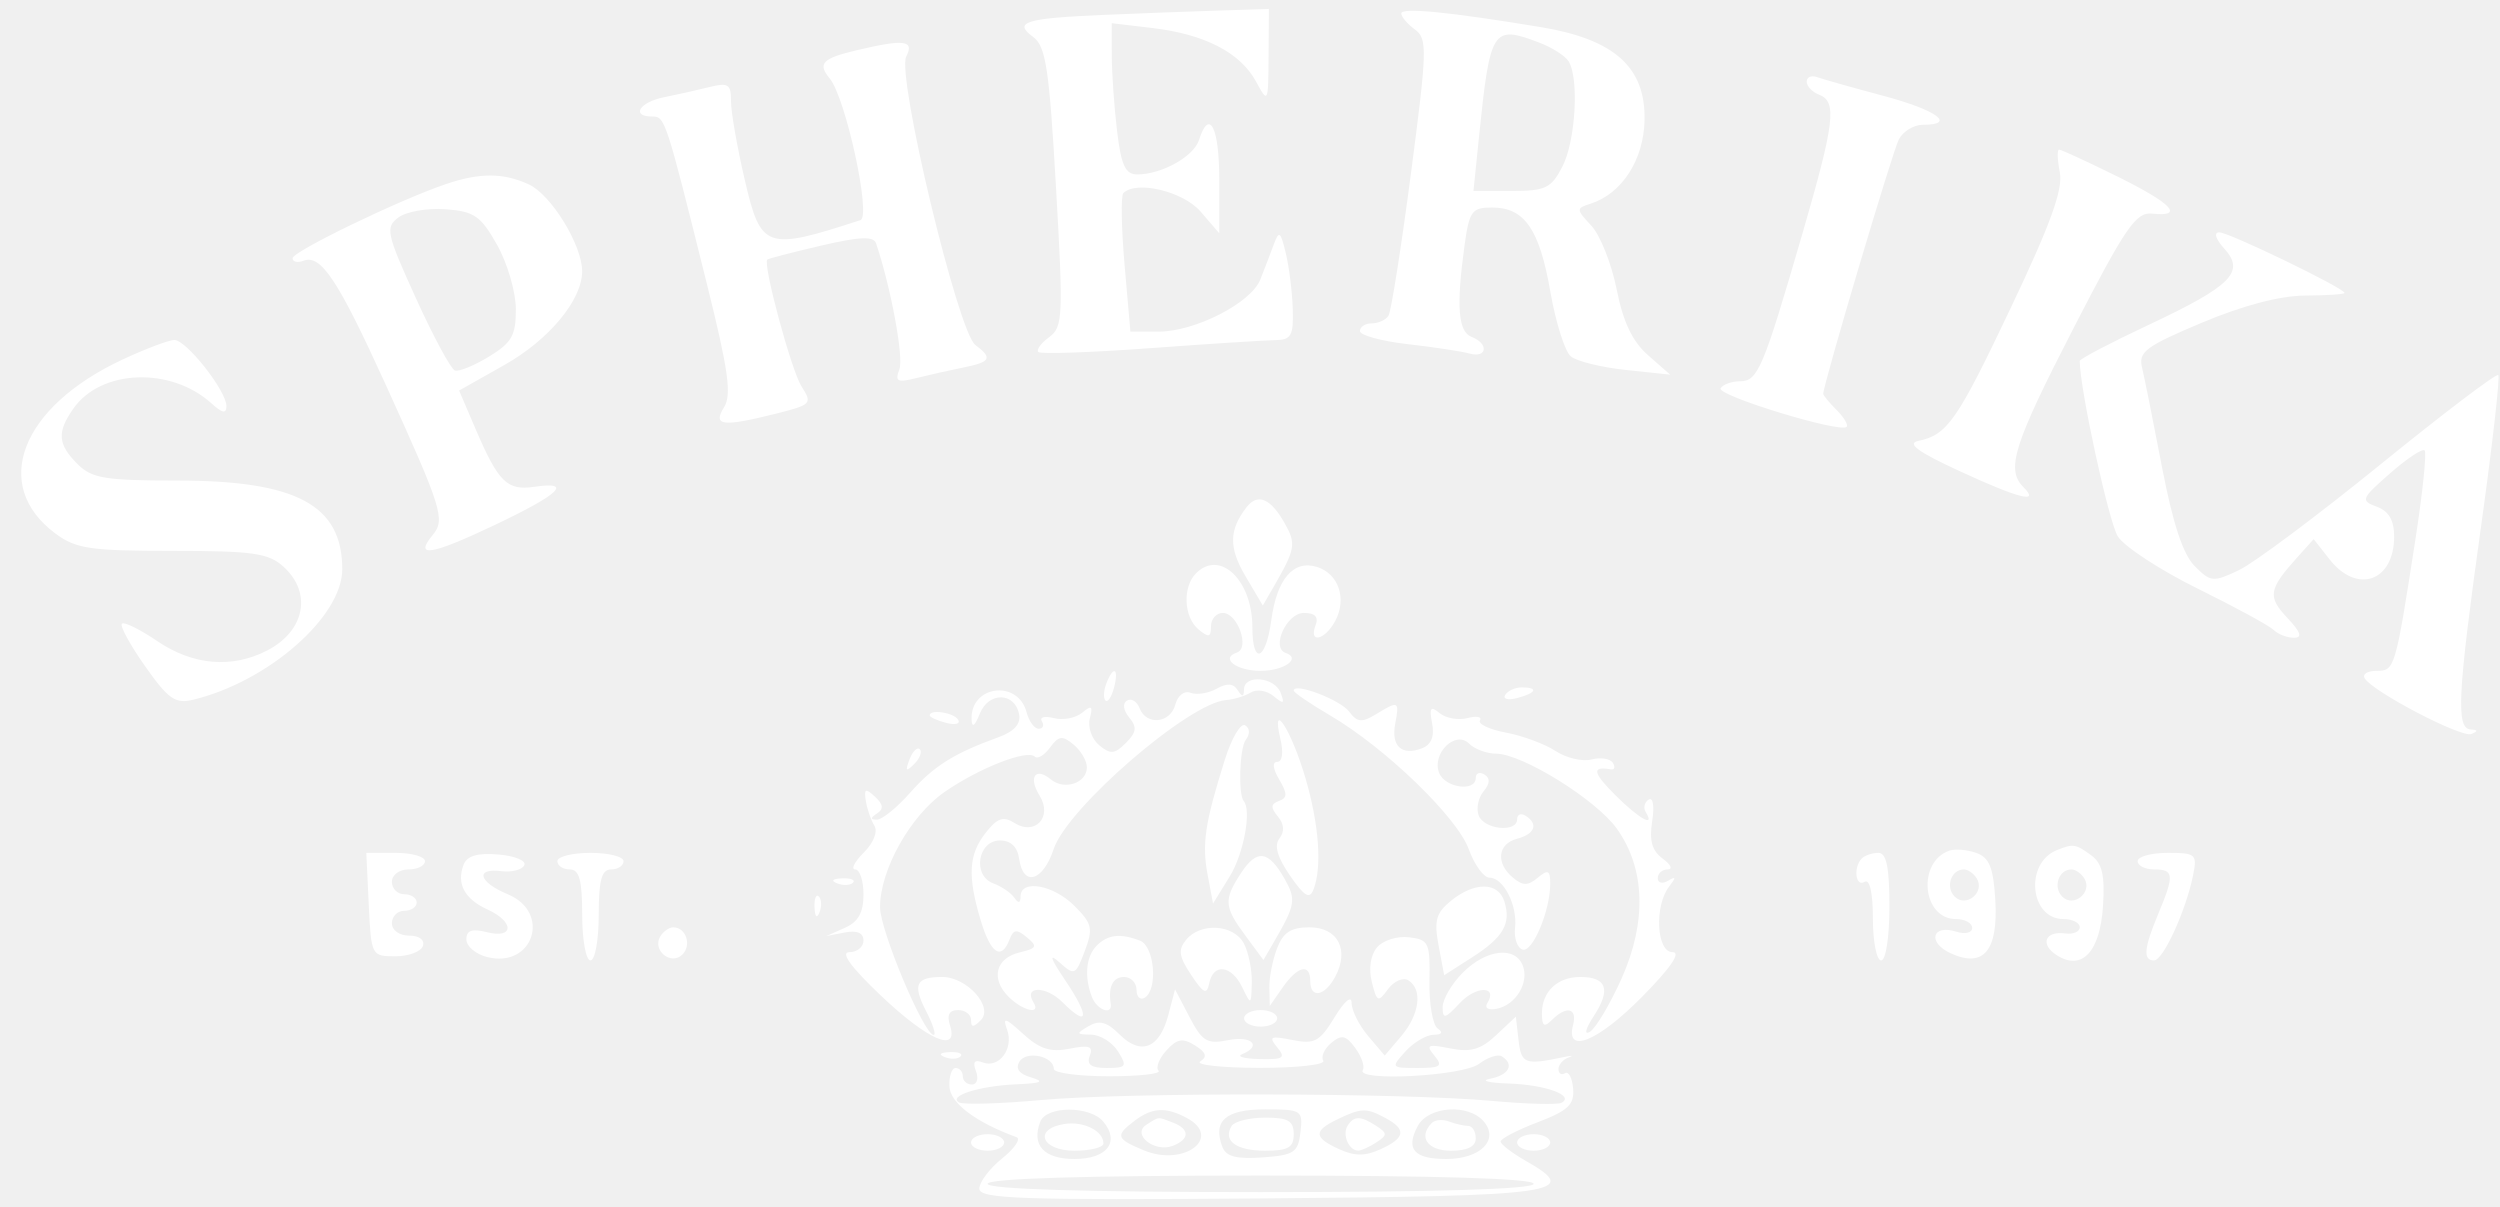
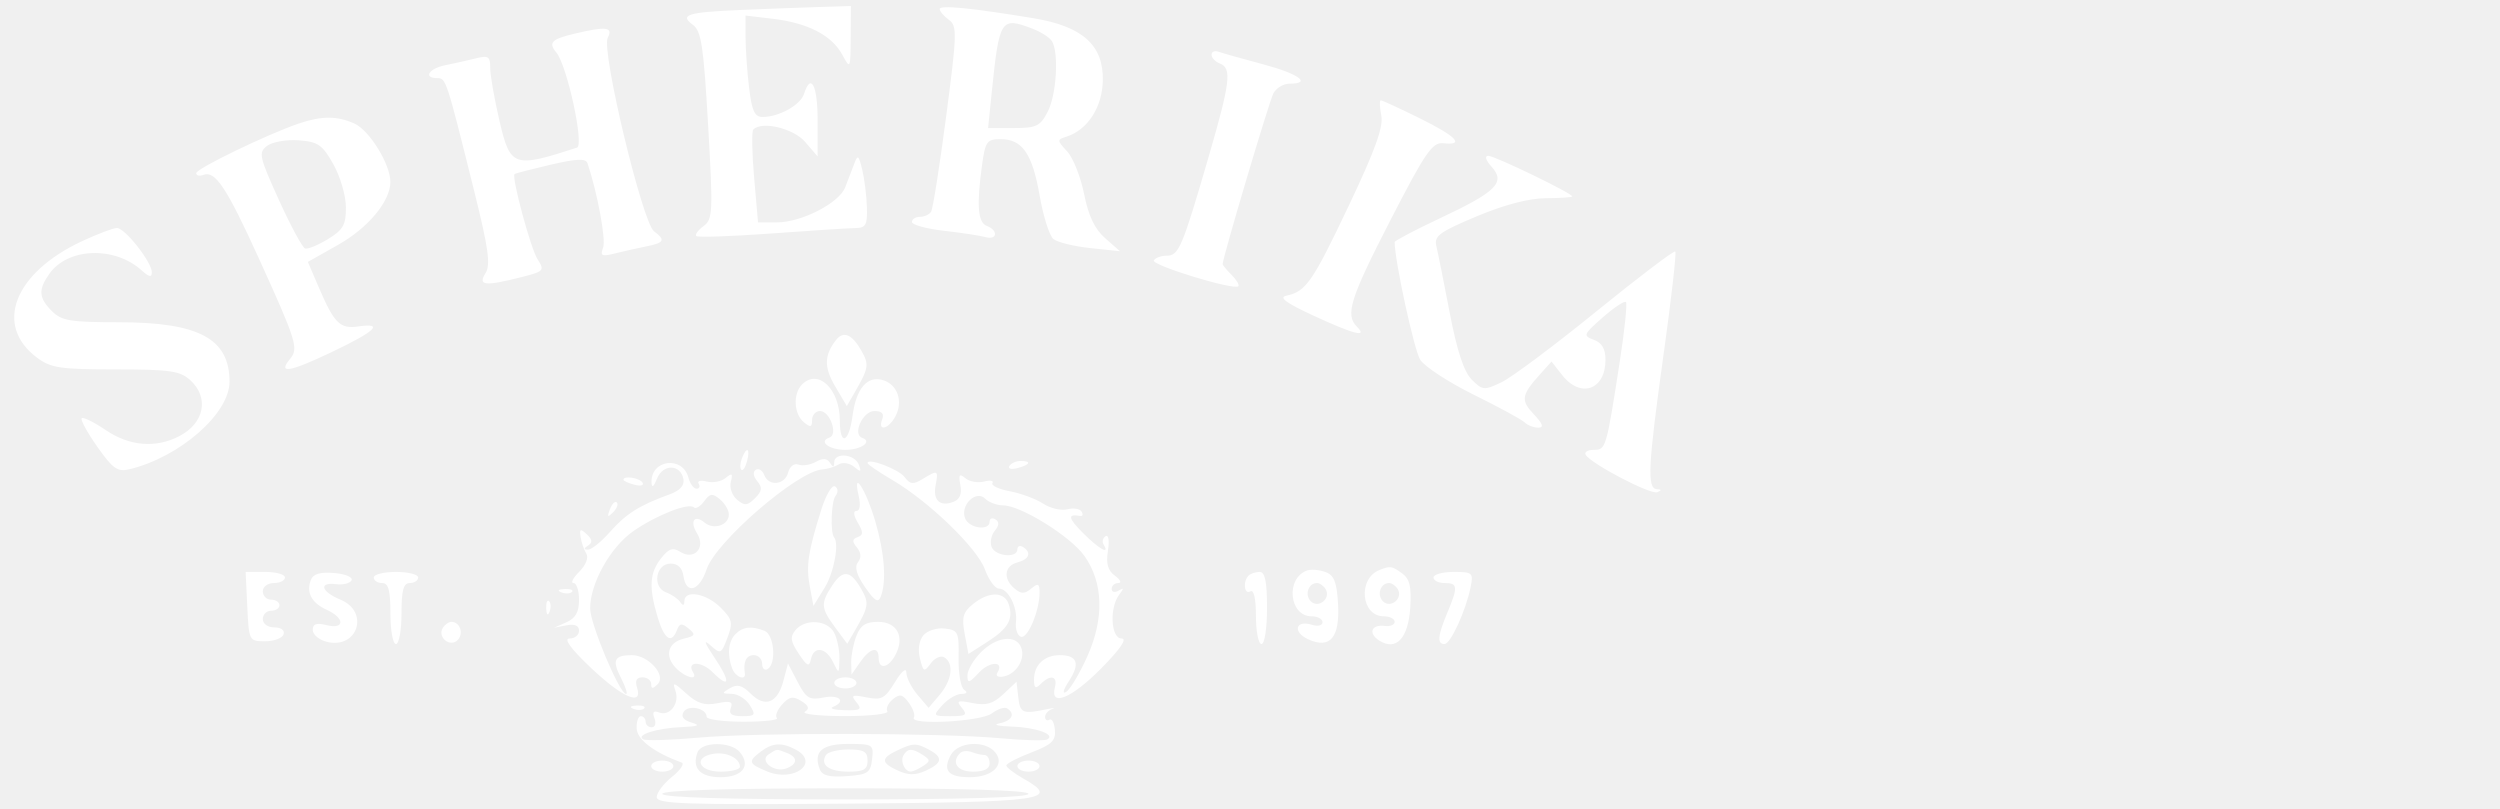
- <svg xmlns="http://www.w3.org/2000/svg" width="114" height="55" viewBox="0 0 114 55" fill="none">
+ <svg xmlns="http://www.w3.org/2000/svg" width="170" height="55" viewBox="0 0 170 55" fill="none">
  <path fill-rule="evenodd" clip-rule="evenodd" d="M50.316 0.68C46.751 0.833 46.188 1.008 47.108 1.681C47.69 2.106 47.842 3.106 48.153 8.53C48.492 14.442 48.47 14.914 47.841 15.375C47.469 15.647 47.247 15.951 47.348 16.052C47.449 16.153 49.728 16.075 52.414 15.879C55.099 15.682 57.678 15.517 58.145 15.51C58.881 15.501 58.988 15.31 58.95 14.085C58.925 13.307 58.782 12.161 58.631 11.538C58.389 10.536 58.326 10.493 58.079 11.161C57.926 11.576 57.652 12.29 57.469 12.749C57.045 13.817 54.495 15.122 52.833 15.122H51.546L51.28 12.07C51.133 10.391 51.109 8.922 51.225 8.805C51.817 8.214 53.955 8.727 54.749 9.65L55.598 10.637V8.164C55.598 5.794 55.141 4.915 54.673 6.387C54.435 7.138 52.97 7.954 51.86 7.954C51.317 7.954 51.127 7.547 50.938 5.973C50.807 4.884 50.699 3.332 50.697 2.525L50.694 1.058L52.56 1.279C54.932 1.56 56.559 2.401 57.272 3.714C57.823 4.73 57.832 4.711 57.847 2.578L57.862 0.408L55.504 0.483C54.207 0.524 51.873 0.613 50.316 0.68ZM63.899 0.614C63.899 0.766 64.178 1.095 64.52 1.345C65.095 1.766 65.081 2.255 64.338 7.92C63.896 11.286 63.437 14.199 63.317 14.393C63.198 14.586 62.855 14.745 62.556 14.745C62.257 14.745 62.012 14.903 62.012 15.095C62.012 15.287 62.989 15.556 64.182 15.692C65.375 15.828 66.648 16.021 67.011 16.122C67.815 16.345 67.899 15.668 67.106 15.363C66.491 15.127 66.4 13.98 66.78 11.214C66.998 9.621 67.112 9.463 68.042 9.463C69.52 9.463 70.2 10.448 70.698 13.313C70.941 14.705 71.359 16.027 71.629 16.251C71.898 16.474 73.028 16.753 74.14 16.87L76.16 17.084L75.15 16.197C74.44 15.575 74.014 14.68 73.72 13.196C73.489 12.033 72.97 10.728 72.568 10.295C71.867 9.543 71.865 9.5 72.523 9.291C73.955 8.837 74.954 7.294 74.992 5.479C75.042 3.068 73.619 1.791 70.264 1.237C66.042 0.539 63.899 0.33 63.899 0.614ZM70.186 1.941C70.766 2.161 71.368 2.543 71.525 2.79C72.015 3.56 71.848 6.431 71.246 7.595C70.735 8.584 70.475 8.708 68.93 8.708H67.19L67.442 6.245C67.95 1.296 68.055 1.131 70.186 1.941ZM39.073 2.289C37.496 2.663 37.27 2.898 37.834 3.576C38.565 4.457 39.74 9.873 39.236 10.038C34.928 11.441 34.7 11.363 33.969 8.237C33.617 6.732 33.331 5.101 33.334 4.612C33.338 3.84 33.208 3.755 32.351 3.97C31.808 4.106 30.875 4.315 30.276 4.435C29.157 4.659 28.757 5.313 29.74 5.313C30.328 5.313 30.351 5.381 32.248 13.003C33.216 16.894 33.37 18.004 33.018 18.568C32.483 19.423 32.942 19.478 35.418 18.855C36.997 18.457 37.051 18.399 36.553 17.628C36.089 16.912 34.777 12.05 34.989 11.836C35.035 11.791 36.136 11.506 37.435 11.202C39.208 10.789 39.835 10.762 39.948 11.095C40.622 13.088 41.218 16.306 41.012 16.842C40.798 17.402 40.915 17.46 41.809 17.235C42.387 17.09 43.349 16.874 43.947 16.755C45.179 16.508 45.272 16.326 44.475 15.73C43.684 15.137 40.88 3.436 41.324 2.578C41.708 1.835 41.242 1.776 39.073 2.289ZM82.385 3.723C82.385 3.931 82.64 4.198 82.951 4.318C83.779 4.635 83.665 5.577 82.177 10.698C80.395 16.824 80.157 17.386 79.344 17.386C78.966 17.386 78.568 17.53 78.459 17.706C78.261 18.028 83.913 19.758 84.206 19.465C84.291 19.379 84.087 19.034 83.751 18.697C83.415 18.362 83.14 18.03 83.14 17.959C83.14 17.535 86.302 6.891 86.59 6.35C86.782 5.987 87.273 5.69 87.681 5.69C89.235 5.69 88.32 5.02 85.875 4.368C84.475 3.994 83.117 3.611 82.857 3.517C82.598 3.423 82.385 3.515 82.385 3.723ZM93.928 7.86C94.08 8.63 93.51 10.209 91.714 13.99C89.247 19.186 88.805 19.825 87.479 20.105C86.933 20.221 87.443 20.598 89.323 21.467C92.074 22.738 93.038 22.983 92.27 22.215C91.459 21.404 91.81 20.294 94.569 14.934C96.927 10.352 97.401 9.664 98.137 9.741C99.636 9.9 99.05 9.279 96.526 8.035C95.174 7.368 93.99 6.822 93.895 6.822C93.8 6.822 93.815 7.289 93.928 7.86ZM20.323 8.398C18.198 9.119 13.343 11.467 13.343 11.774C13.343 11.943 13.566 11.995 13.838 11.89C14.635 11.584 15.415 12.763 17.604 17.575C20.158 23.19 20.315 23.693 19.734 24.393C18.86 25.445 19.652 25.321 22.531 23.954C25.541 22.524 26.154 21.936 24.357 22.199C23.124 22.38 22.726 21.988 21.688 19.566L20.935 17.809L22.998 16.645C25.039 15.493 26.544 13.681 26.546 12.372C26.549 11.179 25.13 8.871 24.108 8.405C22.939 7.873 21.875 7.87 20.323 8.398ZM22.665 11.161C23.134 11.991 23.52 13.309 23.523 14.09C23.528 15.291 23.34 15.626 22.303 16.258C21.629 16.669 20.928 16.957 20.746 16.897C20.564 16.837 19.762 15.352 18.965 13.597C17.62 10.637 17.563 10.371 18.165 9.918C18.521 9.649 19.488 9.48 20.313 9.541C21.622 9.637 21.921 9.844 22.665 11.161ZM101.432 11.342C102.392 12.403 101.755 13.04 97.948 14.828C96.237 15.632 94.836 16.367 94.836 16.461C94.836 17.714 96.163 23.825 96.574 24.463C96.875 24.932 98.517 26.004 100.223 26.845C101.929 27.686 103.486 28.533 103.683 28.728C103.88 28.922 104.292 29.082 104.598 29.082C105.004 29.082 104.923 28.836 104.294 28.166C103.392 27.206 103.448 26.869 104.753 25.418L105.503 24.584L106.233 25.513C107.489 27.109 109.173 26.51 109.173 24.467C109.173 23.726 108.93 23.308 108.38 23.105C107.631 22.828 107.663 22.746 108.986 21.585C109.755 20.91 110.465 20.439 110.564 20.538C110.663 20.637 110.472 22.472 110.14 24.617C109.225 30.52 109.204 30.591 108.366 30.591C107.955 30.591 107.714 30.744 107.83 30.932C108.212 31.55 112.244 33.655 112.694 33.471C113.008 33.343 112.999 33.283 112.662 33.262C111.987 33.219 112.065 31.686 113.134 24.02C113.653 20.302 114.007 17.19 113.92 17.103C113.833 17.016 111.42 18.847 108.558 21.171C105.695 23.496 102.79 25.666 102.103 25.994C100.921 26.557 100.811 26.547 100.079 25.816C99.547 25.283 99.082 23.875 98.589 21.308C98.196 19.255 97.785 17.208 97.677 16.76C97.504 16.047 97.843 15.793 100.402 14.717C102.284 13.926 103.963 13.485 105.117 13.478C106.103 13.473 106.909 13.418 106.909 13.357C106.909 13.143 101.642 10.595 101.201 10.595C100.936 10.595 101.03 10.899 101.432 11.342ZM5.601 16.389C0.949 18.555 -0.435 22.126 2.525 24.327C3.461 25.024 4.112 25.12 7.861 25.12C11.53 25.12 12.242 25.221 12.925 25.839C14.244 27.031 13.906 28.771 12.184 29.662C10.579 30.491 8.8 30.34 7.176 29.237C6.385 28.7 5.657 28.341 5.558 28.441C5.458 28.54 5.935 29.413 6.617 30.38C7.677 31.884 7.993 32.105 8.807 31.908C12.227 31.082 15.607 28.124 15.607 25.958C15.607 23.029 13.527 21.913 8.073 21.913C4.791 21.913 4.188 21.813 3.533 21.159C2.631 20.256 2.59 19.71 3.346 18.631C4.603 16.835 7.787 16.715 9.64 18.392C10.141 18.846 10.325 18.879 10.325 18.517C10.325 17.821 8.493 15.499 7.947 15.503C7.699 15.505 6.643 15.904 5.601 16.389ZM56.845 23.127C56.039 24.166 56.026 24.973 56.792 26.272L57.584 27.613L58.086 26.744C59.073 25.033 59.113 24.801 58.585 23.865C57.942 22.724 57.352 22.474 56.845 23.127ZM54.542 26.139C53.915 26.766 53.975 28.14 54.655 28.704C55.119 29.089 55.221 29.063 55.221 28.562C55.221 28.225 55.465 27.95 55.762 27.95C56.436 27.95 57.005 29.556 56.401 29.757C55.626 30.016 56.374 30.591 57.485 30.591C58.555 30.591 59.352 30.021 58.629 29.774C57.947 29.541 58.669 27.95 59.456 27.95C59.968 27.95 60.138 28.129 59.989 28.516C59.663 29.366 60.415 29.196 60.888 28.313C61.425 27.309 61.042 26.166 60.064 25.855C58.987 25.513 58.224 26.396 57.972 28.275C57.723 30.131 57.108 30.362 57.108 28.6C57.108 26.46 55.635 25.046 54.542 26.139ZM50.447 31.173C50.324 31.493 50.307 31.84 50.41 31.943C50.514 32.046 50.688 31.783 50.799 31.36C51.035 30.461 50.773 30.323 50.447 31.173ZM55.477 31.406C55.103 31.615 54.57 31.698 54.292 31.592C54.004 31.481 53.705 31.711 53.596 32.126C53.371 32.987 52.273 33.098 51.963 32.291C51.844 31.981 51.586 31.826 51.391 31.947C51.179 32.078 51.22 32.391 51.492 32.718C51.856 33.157 51.825 33.394 51.34 33.878C50.826 34.393 50.637 34.409 50.121 33.98C49.785 33.702 49.593 33.154 49.695 32.765C49.845 32.19 49.78 32.14 49.346 32.5C49.052 32.744 48.471 32.855 48.054 32.745C47.638 32.637 47.392 32.702 47.509 32.89C47.625 33.078 47.56 33.232 47.365 33.232C47.169 33.232 46.921 32.893 46.812 32.479C46.417 30.97 44.243 31.253 44.304 32.806C44.32 33.209 44.449 33.118 44.679 32.544C45.084 31.534 46.276 31.555 46.472 32.575C46.556 33.011 46.243 33.358 45.534 33.616C43.491 34.356 42.575 34.932 41.497 36.153C40.9 36.829 40.22 37.379 39.988 37.376C39.68 37.372 39.681 37.295 39.994 37.093C40.305 36.892 40.279 36.682 39.9 36.33C39.465 35.927 39.393 35.959 39.481 36.518C39.538 36.889 39.715 37.399 39.871 37.651C40.038 37.917 39.836 38.431 39.389 38.877C38.966 39.3 38.791 39.646 38.998 39.646C39.206 39.646 39.375 40.161 39.375 40.789C39.375 41.613 39.138 42.039 38.526 42.309L37.678 42.685L38.526 42.521C39.082 42.414 39.375 42.541 39.375 42.888C39.375 43.18 39.086 43.418 38.732 43.418C38.307 43.418 38.788 44.085 40.147 45.379C42.298 47.427 43.73 48.052 43.321 46.763C43.167 46.281 43.283 46.059 43.689 46.059C44.014 46.059 44.28 46.263 44.28 46.512C44.28 46.859 44.384 46.861 44.724 46.521C45.322 45.923 44.096 44.55 42.964 44.55C41.763 44.55 41.602 44.892 42.23 46.107C42.538 46.703 42.694 47.191 42.576 47.191C42.131 47.191 40.131 42.428 40.13 41.368C40.13 39.666 41.513 37.195 43.069 36.116C44.65 35.02 46.844 34.161 47.186 34.503C47.31 34.627 47.623 34.441 47.88 34.089C48.276 33.548 48.443 33.527 48.955 33.952C49.289 34.229 49.562 34.695 49.562 34.988C49.562 35.709 48.537 36.054 47.919 35.541C47.213 34.956 46.879 35.438 47.405 36.281C48.009 37.249 47.205 38.123 46.259 37.526C45.751 37.206 45.478 37.298 44.949 37.972C44.169 38.963 44.112 39.941 44.717 41.96C45.175 43.488 45.661 43.814 46.034 42.843C46.214 42.374 46.36 42.355 46.827 42.742C47.323 43.154 47.28 43.245 46.501 43.428C45.403 43.688 45.164 44.625 45.986 45.448C46.639 46.1 47.488 46.295 47.126 45.708C46.658 44.952 47.693 44.945 48.448 45.7C49.639 46.891 49.705 46.377 48.575 44.703C47.899 43.701 47.812 43.437 48.304 43.878C48.998 44.499 49.047 44.478 49.465 43.37C49.854 42.339 49.803 42.116 48.994 41.307C48.032 40.345 46.547 40.082 46.538 40.872C46.534 41.189 46.441 41.211 46.255 40.938C46.103 40.716 45.669 40.419 45.291 40.28C44.332 39.926 44.586 38.325 45.6 38.325C46.096 38.325 46.397 38.617 46.476 39.174C46.658 40.456 47.561 40.192 48.049 38.715C48.665 36.847 54.219 32.048 55.907 31.923C56.263 31.897 56.771 31.741 57.036 31.578C57.303 31.413 57.767 31.487 58.076 31.743C58.536 32.125 58.592 32.098 58.396 31.587C58.119 30.866 56.733 30.744 56.725 31.44C56.72 31.791 56.647 31.799 56.437 31.469C56.24 31.158 55.953 31.139 55.477 31.406ZM58.994 31.491C58.994 31.579 59.742 32.089 60.656 32.625C63.163 34.094 66.449 37.265 66.977 38.726C67.235 39.439 67.66 40.023 67.923 40.023C68.562 40.023 69.203 41.285 69.086 42.315C69.034 42.772 69.185 43.215 69.421 43.3C69.877 43.462 70.69 41.54 70.69 40.297C70.69 39.679 70.594 39.632 70.124 40.023C69.672 40.398 69.444 40.398 68.992 40.023C68.195 39.361 68.289 38.479 69.181 38.246C69.996 38.033 70.163 37.567 69.558 37.193C69.35 37.065 69.181 37.14 69.181 37.36C69.181 37.978 67.675 37.831 67.429 37.188C67.308 36.874 67.407 36.38 67.648 36.09C67.947 35.729 67.961 35.486 67.69 35.318C67.472 35.184 67.294 35.254 67.294 35.473C67.294 36.124 65.887 35.928 65.623 35.24C65.282 34.352 66.372 33.29 66.99 33.908C67.24 34.159 67.793 34.365 68.219 34.367C69.416 34.373 72.79 36.469 73.734 37.795C75.022 39.605 75.099 42.033 73.948 44.61C73.423 45.784 72.772 46.881 72.502 47.047C72.219 47.222 72.298 46.911 72.686 46.317C73.466 45.124 73.265 44.55 72.063 44.55C71.016 44.55 70.312 45.217 70.312 46.21C70.312 46.797 70.413 46.864 70.765 46.512C71.433 45.844 71.935 45.962 71.732 46.738C71.376 48.1 72.861 47.497 74.867 45.466C76.187 44.13 76.673 43.418 76.267 43.418C75.534 43.418 75.428 41.309 76.116 40.422C76.438 40.007 76.426 39.945 76.066 40.161C75.807 40.317 75.594 40.265 75.594 40.045C75.594 39.825 75.797 39.646 76.044 39.646C76.291 39.646 76.191 39.425 75.821 39.154C75.331 38.796 75.2 38.333 75.339 37.454C75.448 36.758 75.38 36.338 75.178 36.462C74.986 36.582 74.925 36.837 75.045 37.031C75.497 37.763 74.738 37.338 73.65 36.25C72.622 35.222 72.573 34.93 73.453 35.083C73.624 35.112 73.666 34.979 73.547 34.786C73.428 34.593 72.991 34.523 72.576 34.632C72.162 34.74 71.423 34.567 70.934 34.246C70.445 33.926 69.428 33.548 68.673 33.407C67.918 33.265 67.384 33.014 67.487 32.849C67.589 32.683 67.332 32.637 66.915 32.745C66.499 32.855 65.928 32.752 65.646 32.518C65.234 32.176 65.167 32.268 65.305 32.986C65.419 33.586 65.267 33.959 64.841 34.123C63.917 34.478 63.426 34.025 63.622 32.999C63.821 31.96 63.776 31.938 62.739 32.572C62.097 32.963 61.89 32.942 61.518 32.446C61.112 31.906 58.994 31.104 58.994 31.491ZM68.637 31.688C68.52 31.875 68.765 31.941 69.18 31.832C70.061 31.602 70.172 31.345 69.391 31.345C69.092 31.345 68.753 31.499 68.637 31.688ZM42.394 32.622C42.394 32.701 42.733 32.855 43.148 32.964C43.564 33.073 43.809 33.007 43.692 32.819C43.489 32.491 42.394 32.324 42.394 32.622ZM55.852 34.644C54.945 37.53 54.803 38.479 55.066 39.88L55.314 41.202L56.084 39.952C56.711 38.932 57.079 36.946 56.716 36.533C56.455 36.236 56.524 34.106 56.808 33.737C57.008 33.477 56.996 33.208 56.78 33.074C56.579 32.95 56.162 33.656 55.852 34.644ZM58.387 33.703C58.532 34.321 58.474 34.741 58.244 34.741C58.005 34.741 58.039 35.051 58.331 35.545C58.714 36.195 58.712 36.383 58.318 36.525C57.944 36.66 57.933 36.824 58.27 37.23C58.559 37.579 58.584 37.92 58.343 38.231C58.092 38.555 58.242 39.085 58.823 39.926C59.488 40.887 59.719 41.022 59.898 40.555C60.29 39.532 60.149 37.597 59.526 35.47C58.888 33.292 57.945 31.831 58.387 33.703ZM41.474 34.63C41.27 35.168 41.313 35.211 41.686 34.842C41.944 34.586 42.06 34.281 41.944 34.165C41.827 34.049 41.616 34.258 41.474 34.63ZM88.889 38.79C87.403 39.31 87.654 41.909 89.19 41.909C89.598 41.909 89.931 42.09 89.931 42.312C89.931 42.537 89.612 42.614 89.208 42.485C88.096 42.132 87.878 42.981 88.956 43.472C90.453 44.155 91.124 43.352 90.986 41.041C90.898 39.563 90.714 39.105 90.12 38.893C89.705 38.745 89.151 38.699 88.889 38.79ZM93.794 38.765C92.311 39.362 92.555 41.909 94.094 41.909C94.502 41.909 94.836 42.077 94.836 42.282C94.836 42.487 94.539 42.614 94.176 42.565C93.247 42.439 93.009 43.066 93.798 43.564C94.94 44.284 95.763 43.404 95.897 41.317C95.988 39.909 95.862 39.369 95.354 38.998C94.649 38.482 94.537 38.466 93.794 38.765ZM16.815 41.249C16.925 43.577 16.941 43.607 18.027 43.607C18.633 43.607 19.199 43.395 19.285 43.135C19.377 42.859 19.117 42.664 18.656 42.664C18.209 42.664 17.87 42.42 17.87 42.098C17.87 41.787 18.125 41.532 18.436 41.532C18.747 41.532 19.002 41.362 19.002 41.155C19.002 40.947 18.747 40.777 18.436 40.777C18.125 40.777 17.87 40.523 17.87 40.212C17.87 39.897 18.206 39.646 18.625 39.646C19.04 39.646 19.379 39.476 19.379 39.268C19.379 39.061 18.777 38.891 18.041 38.891H16.703L16.815 41.249ZM21.137 39.437C20.808 40.295 21.184 40.997 22.23 41.473C23.461 42.034 23.445 42.819 22.209 42.509C21.517 42.335 21.266 42.423 21.266 42.838C21.266 43.149 21.692 43.511 22.214 43.642C24.316 44.17 25.155 41.607 23.152 40.777C21.824 40.227 21.647 39.569 22.869 39.726C23.336 39.785 23.803 39.664 23.907 39.457C24.011 39.249 23.483 39.028 22.729 38.965C21.765 38.885 21.296 39.024 21.137 39.437ZM25.416 39.268C25.416 39.476 25.671 39.646 25.982 39.646C26.416 39.646 26.548 40.128 26.548 41.721C26.548 42.862 26.718 43.796 26.925 43.796C27.133 43.796 27.302 42.862 27.302 41.721C27.302 40.128 27.434 39.646 27.868 39.646C28.179 39.646 28.434 39.476 28.434 39.268C28.434 39.061 27.755 38.891 26.925 38.891C26.095 38.891 25.416 39.061 25.416 39.268ZM56.594 39.807C55.791 41.033 55.813 41.342 56.794 42.67L57.613 43.777L58.1 42.938C59.07 41.265 59.112 41.021 58.585 40.088C57.846 38.777 57.318 38.703 56.594 39.807ZM84.901 39.143C84.501 39.543 84.61 40.469 85.026 40.212C85.259 40.068 85.404 40.711 85.404 41.887C85.404 42.937 85.573 43.796 85.781 43.796C85.994 43.796 86.158 42.727 86.158 41.343C86.158 39.551 86.023 38.891 85.655 38.891C85.379 38.891 85.039 39.004 84.901 39.143ZM97.477 39.268C97.477 39.476 97.816 39.646 98.231 39.646C99.135 39.646 99.159 39.895 98.42 41.663C97.76 43.242 97.71 43.796 98.226 43.796C98.638 43.796 99.672 41.544 100.001 39.928C100.2 38.949 100.136 38.891 98.844 38.891C98.092 38.891 97.477 39.061 97.477 39.268ZM90.14 40.056C90.529 40.685 89.655 41.406 89.134 40.886C88.698 40.45 88.971 39.646 89.554 39.646C89.737 39.646 90.001 39.83 90.14 40.056ZM95.045 40.056C95.433 40.685 94.559 41.406 94.039 40.886C93.603 40.45 93.876 39.646 94.459 39.646C94.641 39.646 94.905 39.83 95.045 40.056ZM38.173 40.281C38.445 40.39 38.77 40.376 38.896 40.251C39.021 40.126 38.798 40.036 38.401 40.053C37.961 40.071 37.872 40.16 38.173 40.281ZM66.171 41.071C65.484 41.629 65.386 41.975 65.598 43.106L65.854 44.47L67.119 43.661C68.554 42.744 68.919 42.113 68.598 41.102C68.317 40.215 67.245 40.202 66.171 41.071ZM37.141 41.375C37.16 41.814 37.249 41.904 37.369 41.603C37.478 41.331 37.465 41.005 37.34 40.88C37.214 40.754 37.125 40.977 37.141 41.375ZM30.111 42.697C29.723 43.326 30.597 44.047 31.118 43.527C31.553 43.091 31.281 42.286 30.698 42.286C30.515 42.286 30.251 42.471 30.111 42.697ZM54.091 42.851C53.712 43.307 53.755 43.613 54.315 44.454C54.886 45.312 55.03 45.378 55.142 44.833C55.331 43.907 56.16 44.011 56.647 45.022C57.047 45.85 57.057 45.846 57.082 44.808C57.096 44.224 56.932 43.418 56.717 43.016C56.253 42.149 54.751 42.054 54.091 42.851ZM58.23 43.254C58.028 43.787 57.871 44.593 57.882 45.046L57.902 45.871L58.494 45.022C59.175 44.045 59.748 43.916 59.748 44.739C59.748 45.553 60.407 45.436 60.888 44.536C61.542 43.313 61.007 42.286 59.714 42.286C58.863 42.286 58.511 42.517 58.23 43.254ZM50.015 43.117C49.52 43.611 49.433 44.529 49.791 45.462C50.018 46.056 50.734 46.317 50.649 45.776C50.526 44.998 50.749 44.55 51.26 44.55C51.571 44.55 51.826 44.815 51.826 45.138C51.826 45.462 51.995 45.622 52.203 45.493C52.812 45.117 52.646 43.147 51.983 42.893C51.088 42.549 50.517 42.614 50.015 43.117ZM62.787 43.206C62.495 43.556 62.404 44.179 62.555 44.78C62.786 45.699 62.842 45.724 63.294 45.105C63.564 44.737 63.98 44.556 64.219 44.703C64.882 45.113 64.738 46.253 63.899 47.244L63.144 48.134L62.389 47.244C61.974 46.754 61.634 46.075 61.633 45.734C61.633 45.372 61.312 45.641 60.858 46.385C60.177 47.502 59.946 47.627 58.927 47.423C57.929 47.224 57.835 47.269 58.24 47.758C58.642 48.242 58.526 48.319 57.437 48.293C56.737 48.277 56.377 48.178 56.636 48.073C57.562 47.699 57.087 47.214 56.007 47.43C55.044 47.623 54.823 47.492 54.244 46.383L53.582 45.116L53.27 46.302C52.872 47.809 52.021 48.142 51.05 47.17C50.478 46.598 50.134 46.505 49.644 46.791C49.057 47.133 49.067 47.169 49.754 47.18C50.171 47.186 50.724 47.531 50.983 47.946C51.41 48.628 51.36 48.7 50.468 48.7C49.756 48.7 49.54 48.546 49.694 48.147C49.861 47.71 49.669 47.641 48.774 47.821C47.906 47.994 47.413 47.837 46.656 47.148C45.828 46.393 45.709 46.362 45.924 46.956C46.236 47.821 45.557 48.732 44.814 48.447C44.435 48.302 44.342 48.422 44.505 48.847C44.633 49.181 44.55 49.455 44.32 49.455C44.091 49.455 43.903 49.285 43.903 49.078C43.903 48.87 43.756 48.7 43.577 48.7C43.398 48.7 43.27 49.082 43.294 49.549C43.332 50.301 44.487 51.172 46.355 51.856C46.562 51.931 46.266 52.368 45.695 52.827C45.124 53.285 44.657 53.904 44.657 54.203C44.657 54.668 46.532 54.732 57.548 54.648C71.124 54.543 72.145 54.398 69.591 52.945C68.953 52.582 68.43 52.18 68.428 52.053C68.427 51.925 69.187 51.53 70.117 51.175C71.506 50.645 71.795 50.371 71.735 49.642C71.694 49.154 71.528 48.837 71.364 48.938C71.201 49.039 71.067 48.955 71.067 48.75C71.067 48.546 71.279 48.305 71.539 48.216C71.798 48.127 71.671 48.125 71.256 48.213C69.537 48.574 69.369 48.509 69.246 47.435L69.123 46.359L68.225 47.203C67.526 47.859 67.062 47.994 66.132 47.808C65.101 47.601 65.002 47.646 65.408 48.135C65.809 48.618 65.697 48.7 64.641 48.7C63.428 48.7 63.418 48.686 64.087 47.946C64.463 47.531 65.041 47.189 65.372 47.186C65.752 47.182 65.822 47.078 65.561 46.903C65.333 46.75 65.164 45.776 65.183 44.739C65.217 42.98 65.153 42.845 64.243 42.739C63.704 42.676 63.053 42.885 62.787 43.206ZM66.711 44.345C66.202 44.854 65.785 45.565 65.785 45.925C65.785 46.487 65.894 46.462 66.562 45.745C67.308 44.944 68.316 44.944 67.822 45.744C67.684 45.967 67.864 46.076 68.246 46.001C69.12 45.83 69.739 44.811 69.441 44.036C69.095 43.132 67.774 43.282 66.711 44.345ZM56.73 46.437C56.73 46.644 57.07 46.814 57.485 46.814C57.9 46.814 58.239 46.644 58.239 46.437C58.239 46.229 57.9 46.059 57.485 46.059C57.07 46.059 56.73 46.229 56.73 46.437ZM54.734 48.398C54.484 48.558 55.689 48.691 57.413 48.695C59.141 48.698 60.455 48.55 60.341 48.366C60.227 48.182 60.392 47.817 60.708 47.555C61.18 47.163 61.373 47.205 61.802 47.791C62.088 48.183 62.243 48.632 62.145 48.791C61.811 49.331 66.701 49.074 67.444 48.512C67.838 48.214 68.305 48.059 68.481 48.169C69.069 48.532 68.815 49.023 67.954 49.189C67.487 49.279 67.87 49.378 68.803 49.409C70.486 49.466 71.824 49.956 71.202 50.288C71.024 50.382 69.605 50.344 68.049 50.202C63.946 49.829 51.443 49.804 47.487 50.161C45.619 50.33 43.933 50.38 43.739 50.273C43.203 49.978 44.661 49.516 46.355 49.444C47.489 49.396 47.656 49.319 47.027 49.134C46.466 48.97 46.289 48.729 46.491 48.405C46.809 47.895 48.053 48.162 48.053 48.741C48.053 48.926 49.185 49.078 50.568 49.078C51.951 49.078 52.969 48.964 52.831 48.825C52.692 48.686 52.851 48.272 53.185 47.904C53.673 47.364 53.926 47.319 54.491 47.671C55 47.989 55.066 48.188 54.734 48.398ZM43.078 48.203C43.35 48.312 43.675 48.299 43.8 48.174C43.926 48.048 43.703 47.959 43.305 47.976C42.866 47.994 42.776 48.083 43.078 48.203ZM50.312 51.148C51.082 52.074 50.482 52.85 48.996 52.85C47.603 52.85 47.024 52.221 47.435 51.153C47.716 50.419 49.705 50.415 50.312 51.148ZM54.114 50.977C55.772 51.865 53.997 53.216 52.169 52.459C50.889 51.929 50.843 51.786 51.731 51.112C52.537 50.5 53.157 50.465 54.114 50.977ZM59.302 51.624C59.195 52.553 59.014 52.674 57.576 52.778C56.393 52.864 55.909 52.739 55.743 52.306C55.287 51.117 55.886 50.587 57.687 50.587C59.356 50.587 59.417 50.626 59.302 51.624ZM63.169 50.977C64.146 51.5 64.088 51.888 62.955 52.404C62.25 52.726 61.775 52.726 61.069 52.404C59.904 51.874 59.883 51.574 60.975 51.047C62.076 50.516 62.294 50.509 63.169 50.977ZM67.671 51.153C68.367 51.991 67.495 52.85 65.95 52.85C64.476 52.85 64.086 52.401 64.649 51.349C65.139 50.434 66.976 50.315 67.671 51.153ZM48.524 51.256C47.108 51.486 47.491 52.473 48.996 52.473C49.722 52.473 50.316 52.324 50.316 52.142C50.316 51.564 49.404 51.113 48.524 51.256ZM52.279 51.286C51.589 51.724 52.641 52.571 53.475 52.251C54.255 51.952 54.262 51.488 53.492 51.193C52.772 50.916 52.874 50.909 52.279 51.286ZM56.164 51.341C55.748 52.015 56.368 52.473 57.696 52.473C58.742 52.473 58.994 52.327 58.994 51.719C58.994 51.11 58.742 50.964 57.696 50.964C56.982 50.964 56.293 51.134 56.164 51.341ZM61.446 51.341C61.195 51.748 61.515 52.477 61.94 52.468C62.084 52.464 62.456 52.294 62.767 52.09C63.27 51.76 63.27 51.678 62.767 51.347C62.044 50.873 61.737 50.871 61.446 51.341ZM65.294 51.204C64.657 51.841 65.09 52.473 66.162 52.473C66.917 52.473 67.294 52.285 67.294 51.907C67.294 51.596 67.138 51.341 66.948 51.341C66.757 51.341 66.366 51.251 66.079 51.141C65.792 51.031 65.439 51.059 65.294 51.204ZM44.28 52.096C44.28 52.303 44.62 52.473 45.035 52.473C45.45 52.473 45.789 52.303 45.789 52.096C45.789 51.888 45.45 51.719 45.035 51.719C44.62 51.719 44.28 51.888 44.28 52.096ZM69.181 52.096C69.181 52.303 69.52 52.473 69.935 52.473C70.35 52.473 70.69 52.303 70.69 52.096C70.69 51.888 70.35 51.719 69.935 51.719C69.52 51.719 69.181 51.888 69.181 52.096ZM69.935 53.982C69.935 54.226 65.533 54.36 57.485 54.36C49.436 54.36 45.035 54.226 45.035 53.982C45.035 53.739 49.436 53.605 57.485 53.605C65.533 53.605 69.935 53.739 69.935 53.982Z" fill="white" />
</svg>
